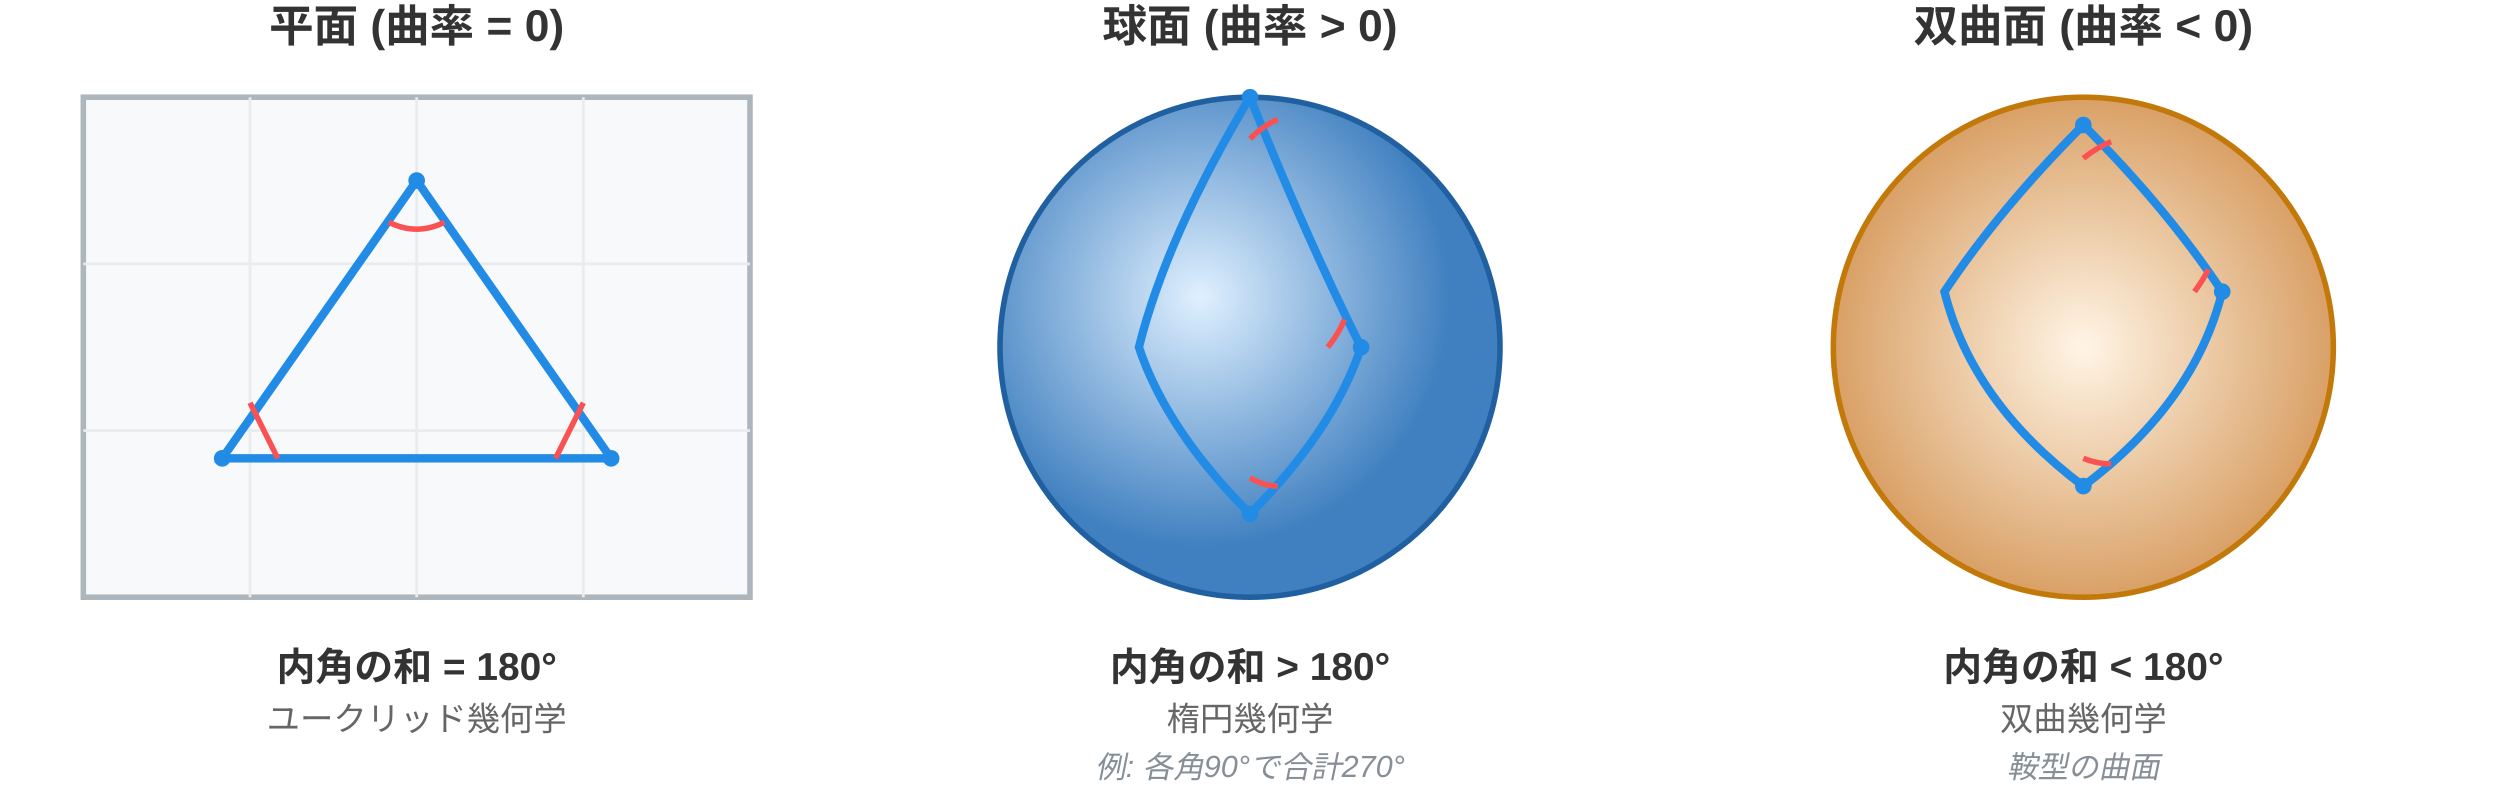
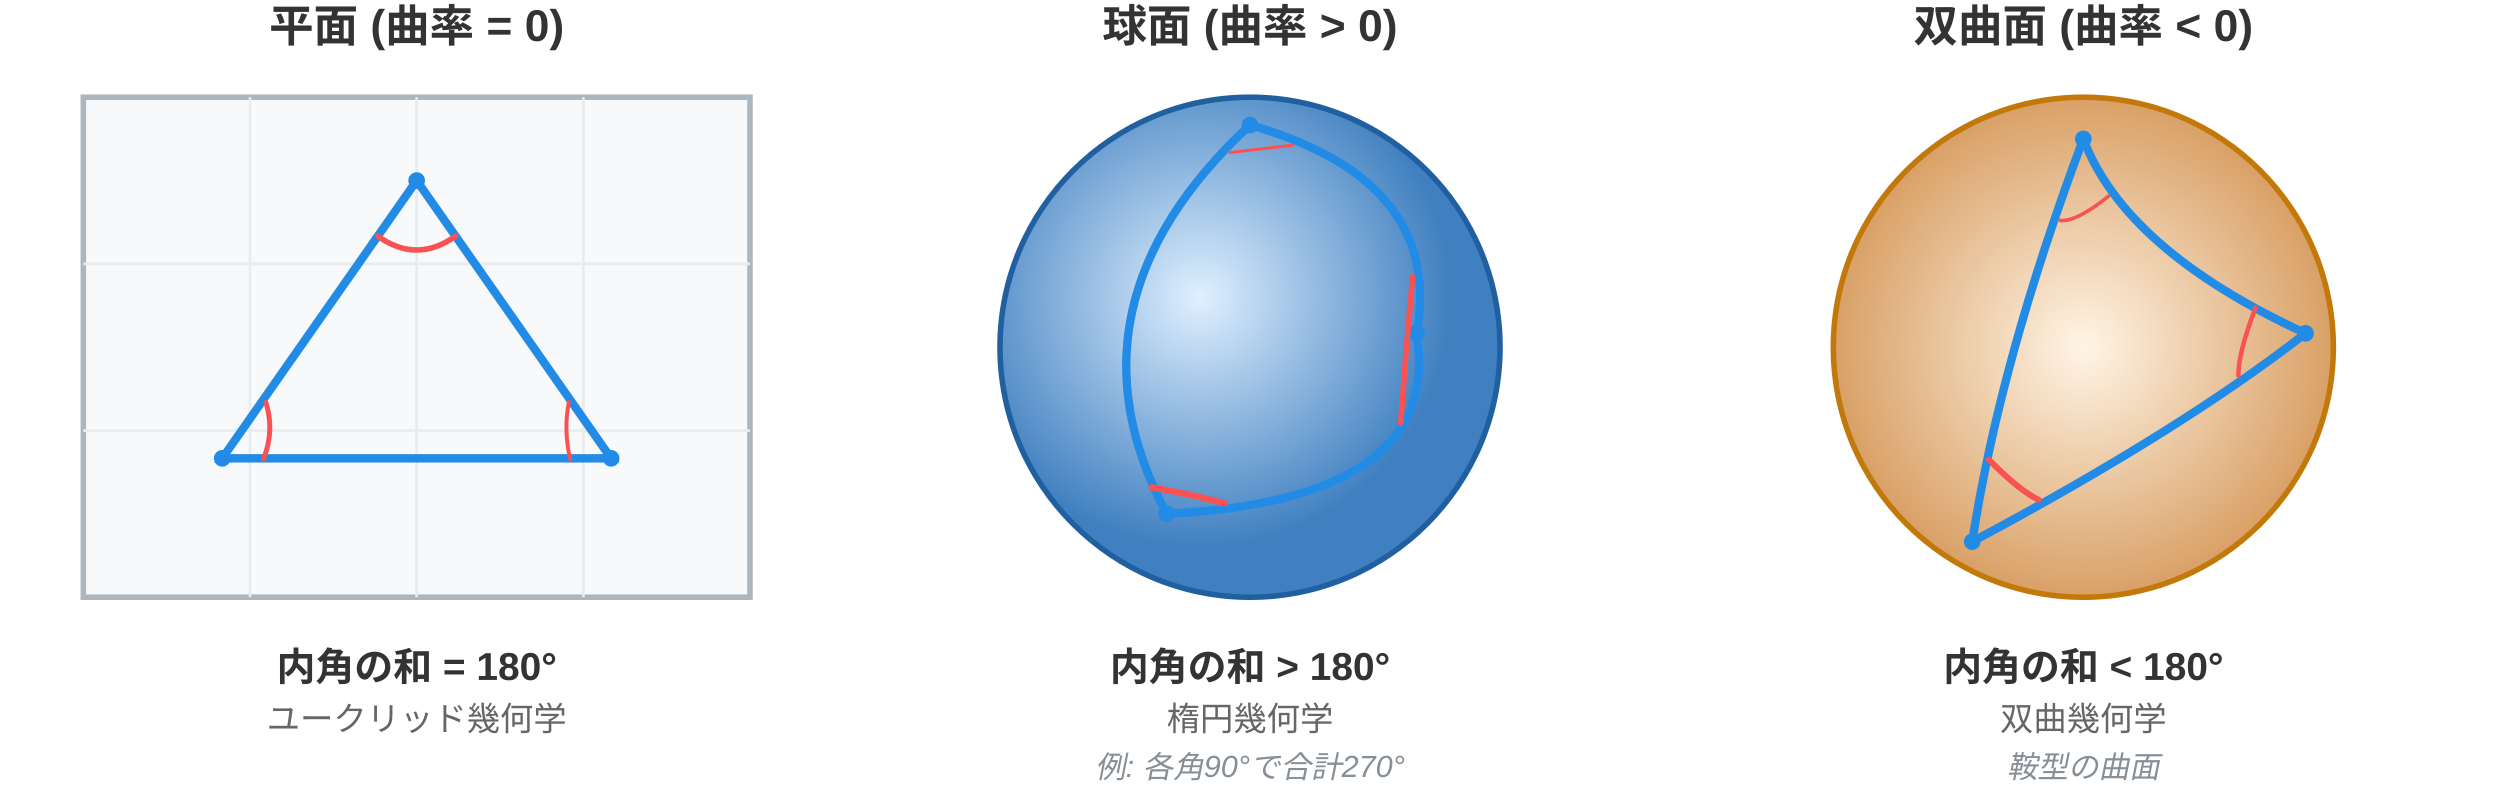
- <svg xmlns="http://www.w3.org/2000/svg" viewBox="0 55 900 290">
-   <defs>
+ <svg xmlns="http://www.w3.org/2000/svg" viewBox="0 55 900 290" version="1.1" id="svg31">
+   <defs id="defs4">
    <radialGradient id="sphereGrad2" cx="40%" cy="40%">
-       <stop offset="0%" style="stop-color:#e0f0ff;stop-opacity:1" />
-       <stop offset="100%" style="stop-color:#4080c0;stop-opacity:1" />
+       <stop offset="0%" style="stop-color:#e0f0ff;stop-opacity:1" id="stop1" />
+       <stop offset="100%" style="stop-color:#4080c0;stop-opacity:1" id="stop2" />
    </radialGradient>
    <radialGradient id="hyperbolicGrad" cx="50%" cy="50%">
-       <stop offset="0%" style="stop-color:#fff5e6;stop-opacity:1" />
-       <stop offset="100%" style="stop-color:#d9a066;stop-opacity:1" />
+       <stop offset="0%" style="stop-color:#fff5e6;stop-opacity:1" id="stop3" />
+       <stop offset="100%" style="stop-color:#d9a066;stop-opacity:1" id="stop4" />
    </radialGradient>
  </defs>
  <g id="flat">
-     <text x="150" y="70" font-family="Arial, sans-serif" font-size="16" font-weight="bold" text-anchor="middle" fill="#333">平面 (曲率 = 0)</text>
-     <rect x="30" y="90" width="240" height="180" fill="#f8f9fa" stroke="#adb5bd" stroke-width="2" />
-     <g stroke="#e9ecef" stroke-width="1">
-       <line x1="90" y1="90" x2="90" y2="270" />
-       <line x1="150" y1="90" x2="150" y2="270" />
-       <line x1="210" y1="90" x2="210" y2="270" />
-       <line x1="30" y1="150" x2="270" y2="150" />
-       <line x1="30" y1="210" x2="270" y2="210" />
+     <text x="150" y="70" font-family="Arial, sans-serif" font-size="16" font-weight="bold" text-anchor="middle" fill="#333" id="text4">平面 (曲率 = 0)</text>
+     <rect x="30" y="90" width="240" height="180" fill="#f8f9fa" stroke="#adb5bd" stroke-width="2" id="rect4" />
+     <g stroke="#e9ecef" stroke-width="1" id="g8">
+       <line x1="90" y1="90" x2="90" y2="270" id="line4" />
+       <line x1="150" y1="90" x2="150" y2="270" id="line5" />
+       <line x1="210" y1="90" x2="210" y2="270" id="line6" />
+       <line x1="30" y1="150" x2="270" y2="150" id="line7" />
+       <line x1="30" y1="210" x2="270" y2="210" id="line8" />
    </g>
-     <polygon points="80,220 220,220 150,120" fill="none" stroke="#228be6" stroke-width="3" />
-     <circle cx="80" cy="220" r="3" fill="#228be6" />
-     <circle cx="220" cy="220" r="3" fill="#228be6" />
-     <circle cx="150" cy="120" r="3" fill="#228be6" />
-     <path d="M 100,220 Q 95,210 90,200" fill="none" stroke="#fa5252" stroke-width="2" />
-     <path d="M 200,220 Q 205,210 210,200" fill="none" stroke="#fa5252" stroke-width="2" />
-     <path d="M 140,135 Q 150,140 160,135" fill="none" stroke="#fa5252" stroke-width="2" />
-     <text x="150" y="300" font-family="Arial, sans-serif" font-size="14" text-anchor="middle" fill="#333" font-weight="bold">内角の和 = 180°</text>
-     <text x="150" y="318" font-family="Arial, sans-serif" font-size="12" text-anchor="middle" fill="#666">ユークリッド幾何学</text>
+     <polygon points="80,220 220,220 150,120" fill="none" stroke="#228be6" stroke-width="3" id="polygon8" />
+     <circle cx="80" cy="220" r="3" fill="#228be6" id="circle8" />
+     <circle cx="220" cy="220" r="3" fill="#228be6" id="circle9" />
+     <circle cx="150" cy="120" r="3" fill="#228be6" id="circle10" />
+     <path d="M 94.899,220.101 Q 98.9,210 95.699,199.899" fill="none" stroke="#fa5252" stroke-width="1.798" stroke-linecap="round" id="path10" />
+     <path d="M 205.286,220.285 Q 202.804,210 204.79,199.715" fill="none" stroke="#fa5252" stroke-width="1.429" stroke-linecap="round" id="path11" />
+     <path d="M 136,140 Q 150,150 164,140" fill="none" stroke="#fa5252" stroke-width="2" stroke-linecap="round" id="path12" />
+     <text x="150" y="300" font-family="Arial, sans-serif" font-size="14" text-anchor="middle" fill="#333" font-weight="bold" id="text12">内角の和 = 180°</text>
+     <text x="150" y="318" font-family="Arial, sans-serif" font-size="12" text-anchor="middle" fill="#666" id="text13">ユークリッド幾何学</text>
  </g>
  <g id="positive">
-     <text x="450" y="70" font-family="Arial, sans-serif" font-size="16" font-weight="bold" text-anchor="middle" fill="#333">球面 (曲率 &gt; 0)</text>
-     <circle cx="450" cy="180" r="90" fill="url(#sphereGrad2)" stroke="#2060a0" stroke-width="2" />
-     <path d="M 450,90 Q 470,140 490,180" fill="none" stroke="#228be6" stroke-width="3" />
-     <path d="M 490,180 Q 480,210 450,240" fill="none" stroke="#228be6" stroke-width="3" />
-     <path d="M 450,240 Q 420,210 410,180 Q 420,140 450,90" fill="none" stroke="#228be6" stroke-width="3" />
-     <circle cx="450" cy="90" r="3" fill="#228be6" />
-     <circle cx="490" cy="180" r="3" fill="#228be6" />
-     <circle cx="450" cy="240" r="3" fill="#228be6" />
-     <path d="M 450,105 Q 455,100 460,98" fill="none" stroke="#fa5252" stroke-width="2" />
-     <path d="M 478,180 Q 482,175 484,170" fill="none" stroke="#fa5252" stroke-width="2" />
-     <path d="M 450,227 Q 455,230 460,230" fill="none" stroke="#fa5252" stroke-width="2" />
-     <text x="450" y="300" font-family="Arial, sans-serif" font-size="14" text-anchor="middle" fill="#333" font-weight="bold">内角の和 &gt; 180°</text>
-     <text x="450" y="318" font-family="Arial, sans-serif" font-size="12" text-anchor="middle" fill="#666">楕円幾何学</text>
-     <text x="450" y="335" font-family="Arial, sans-serif" font-size="11" text-anchor="middle" fill="#868e96" font-style="italic">例: 各角90°で合計270°</text>
+     <text x="450" y="70" font-family="Arial, sans-serif" font-size="16" font-weight="bold" text-anchor="middle" fill="#333" id="text14">球面 (曲率 &gt; 0)</text>
+     <circle cx="450" cy="180" r="90" fill="url(#sphereGrad2)" stroke="#2060a0" stroke-width="2" id="circle14" />
+     <path d="M 450,100 Q 520,120 510,175" fill="none" stroke="#228be6" stroke-width="3" id="path14" />
+     <path d="M 510,175 Q 520,235 420,240" fill="none" stroke="#228be6" stroke-width="3" id="path15" />
+     <path d="M 420,240 Q 380,165 450,100" fill="none" stroke="#228be6" stroke-width="3" id="path16" />
+     <circle cx="450" cy="100" r="3" fill="#228be6" id="circle16" />
+     <circle cx="510" cy="175" r="3" fill="#228be6" id="circle17" />
+     <circle cx="420" cy="240" r="3" fill="#228be6" id="circle18" />
+     <path d="m 442.825,109.893 q 11.314,-1.319 22.629,-2.639" fill="none" stroke="#fa5252" stroke-width="1.093" stroke-linecap="round" id="path18" />
+     <path d="m 508.566,154.621 q -2.458,26.31 -4.302,52.619" fill="none" stroke="#fa5252" stroke-width="2.011" stroke-linecap="round" id="path19" />
+     <path d="m 440.833,236.167 q -10.676,-2.937 -26.262,-5.739" fill="none" stroke="#fa5252" stroke-width="2.299" stroke-linecap="round" id="path20" />
+     <text x="450" y="300" font-family="Arial, sans-serif" font-size="14" text-anchor="middle" fill="#333" font-weight="bold" id="text20">内角の和 &gt; 180°</text>
+     <text x="450" y="318" font-family="Arial, sans-serif" font-size="12" text-anchor="middle" fill="#666" id="text21">楕円幾何学</text>
+     <text x="450" y="335" font-family="Arial, sans-serif" font-size="11" text-anchor="middle" fill="#868e96" font-style="italic" id="text22">例: 各角90°で合計270°</text>
  </g>
  <g id="negative">
-     <text x="750" y="70" font-family="Arial, sans-serif" font-size="16" font-weight="bold" text-anchor="middle" fill="#333">双曲面 (曲率 &lt; 0)</text>
-     <circle cx="750" cy="180" r="90" fill="url(#hyperbolicGrad)" stroke="#c2790a" stroke-width="2" />
-     <path d="M 750,100 Q 780,130 800,160" fill="none" stroke="#228be6" stroke-width="3" />
-     <path d="M 800,160 Q 790,200 750,230" fill="none" stroke="#228be6" stroke-width="3" />
-     <path d="M 750,230 Q 710,200 700,160 Q 720,130 750,100" fill="none" stroke="#228be6" stroke-width="3" />
-     <circle cx="750" cy="100" r="3" fill="#228be6" />
-     <circle cx="800" cy="160" r="3" fill="#228be6" />
-     <circle cx="750" cy="230" r="3" fill="#228be6" />
-     <path d="M 750,112 Q 755,108 760,106" fill="none" stroke="#fa5252" stroke-width="2" />
-     <path d="M 790,160 Q 793,156 795,152" fill="none" stroke="#fa5252" stroke-width="2" />
-     <path d="M 750,220 Q 755,222 760,222" fill="none" stroke="#fa5252" stroke-width="2" />
-     <text x="750" y="300" font-family="Arial, sans-serif" font-size="14" text-anchor="middle" fill="#333" font-weight="bold">内角の和 &lt; 180°</text>
-     <text x="750" y="318" font-family="Arial, sans-serif" font-size="12" text-anchor="middle" fill="#666">双曲幾何学</text>
-     <text x="750" y="335" font-family="Arial, sans-serif" font-size="11" text-anchor="middle" fill="#868e96" font-style="italic">鞍型の曲面</text>
+     <text x="750" y="70" font-family="Arial, sans-serif" font-size="16" font-weight="bold" text-anchor="middle" fill="#333" id="text23">双曲面 (曲率 &lt; 0)</text>
+     <circle cx="750" cy="180" r="90" fill="url(#hyperbolicGrad)" stroke="#c2790a" stroke-width="2" id="circle23" />
+     <path d="M 750,105 Q 765,145 830,175" fill="none" stroke="#228be6" stroke-width="3" id="path23" />
+     <path d="M 830,175 Q 785,210 710,250" fill="none" stroke="#228be6" stroke-width="3" id="path24" />
+     <path d="M 710,250 Q 720,185 750,105" fill="none" stroke="#228be6" stroke-width="3" id="path25" />
+     <circle cx="750" cy="105" r="3" fill="#228be6" id="circle25" />
+     <circle cx="830" cy="175" r="3" fill="#228be6" id="circle26" />
+     <circle cx="710" cy="250" r="3" fill="#228be6" id="circle27" />
+     <path d="m 759.083,125.614 q -11.621,9.344 -17.432,8.76" fill="none" stroke="#fa5252" stroke-width="1.303" stroke-linecap="round" id="path27" />
+     <path d="m 812.068,165.657 q -6.255,16.071 -6.255,24.53" fill="none" stroke="#fa5252" stroke-width="1.626" stroke-linecap="round" id="path28" />
+     <path d="m 715.958,220.471 q 11.229,11.355 17.966,14.452" fill="none" stroke="#fa5252" stroke-width="2.153" stroke-linecap="round" id="path29" />
+     <text x="750" y="300" font-family="Arial, sans-serif" font-size="14" text-anchor="middle" fill="#333" font-weight="bold" id="text29">内角の和 &lt; 180°</text>
+     <text x="750" y="318" font-family="Arial, sans-serif" font-size="12" text-anchor="middle" fill="#666" id="text30">双曲幾何学</text>
+     <text x="750" y="335" font-family="Arial, sans-serif" font-size="11" text-anchor="middle" fill="#868e96" font-style="italic" id="text31">鞍型の曲面</text>
  </g>
</svg>
